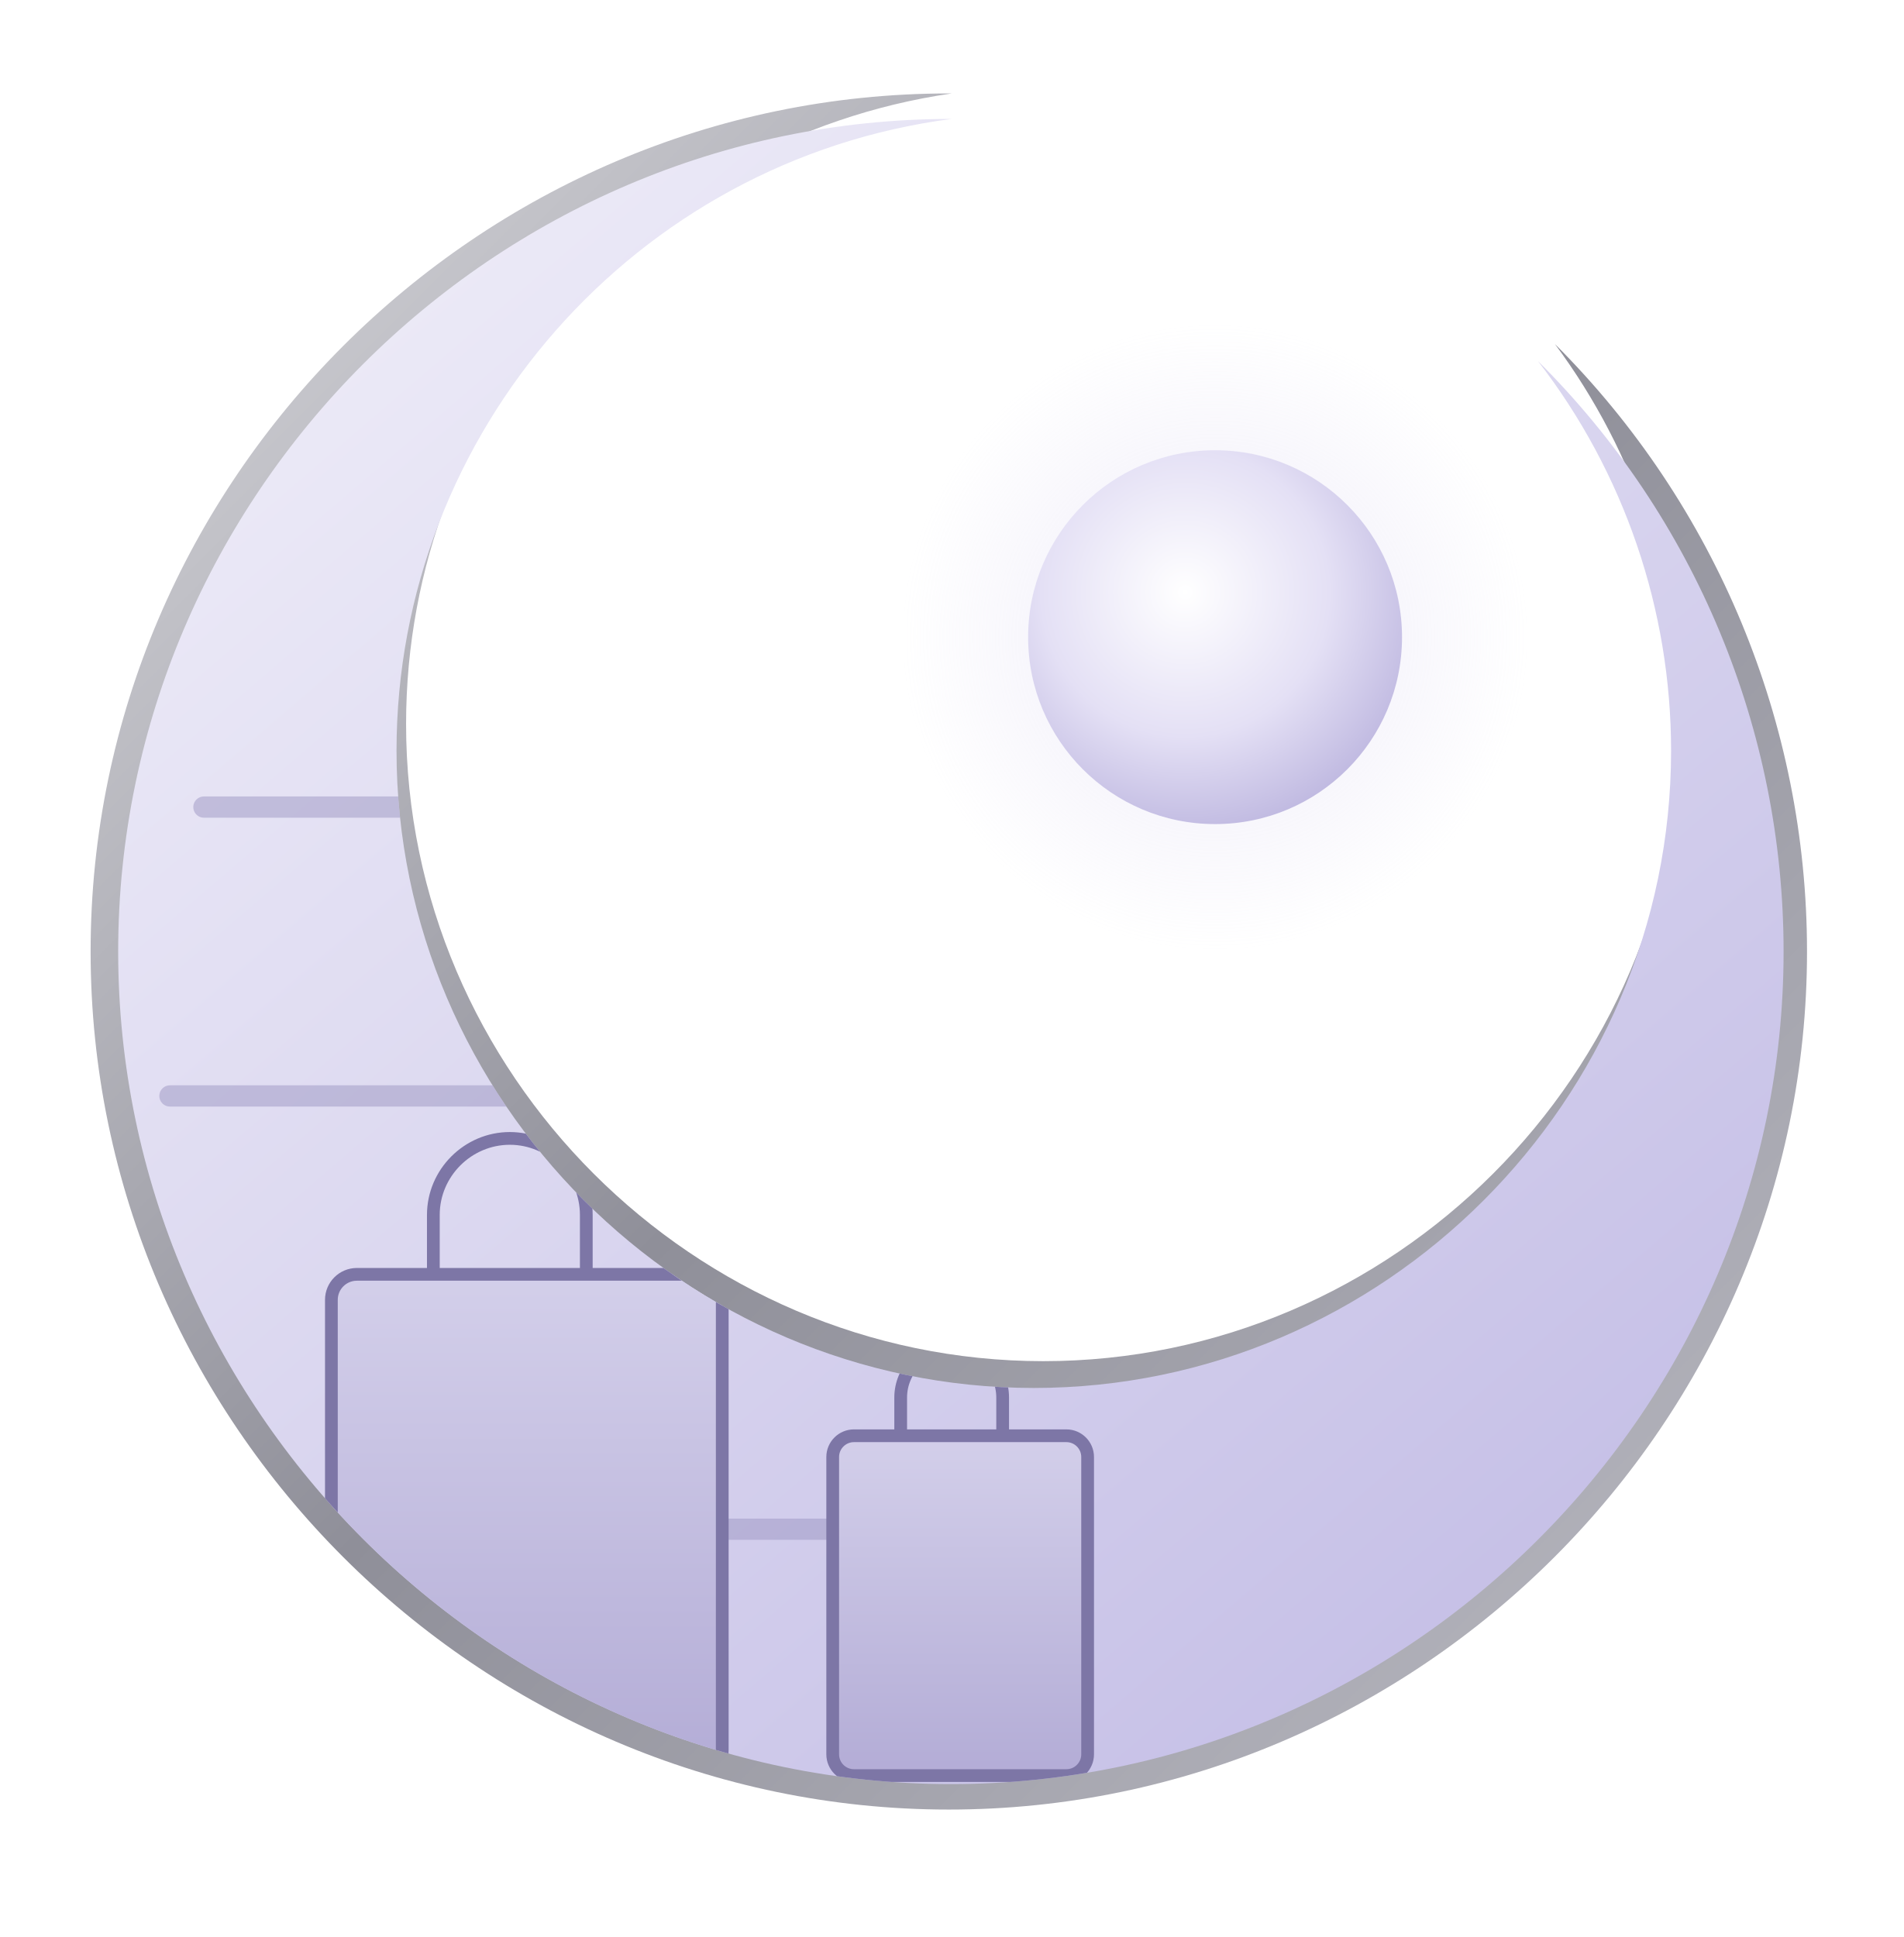
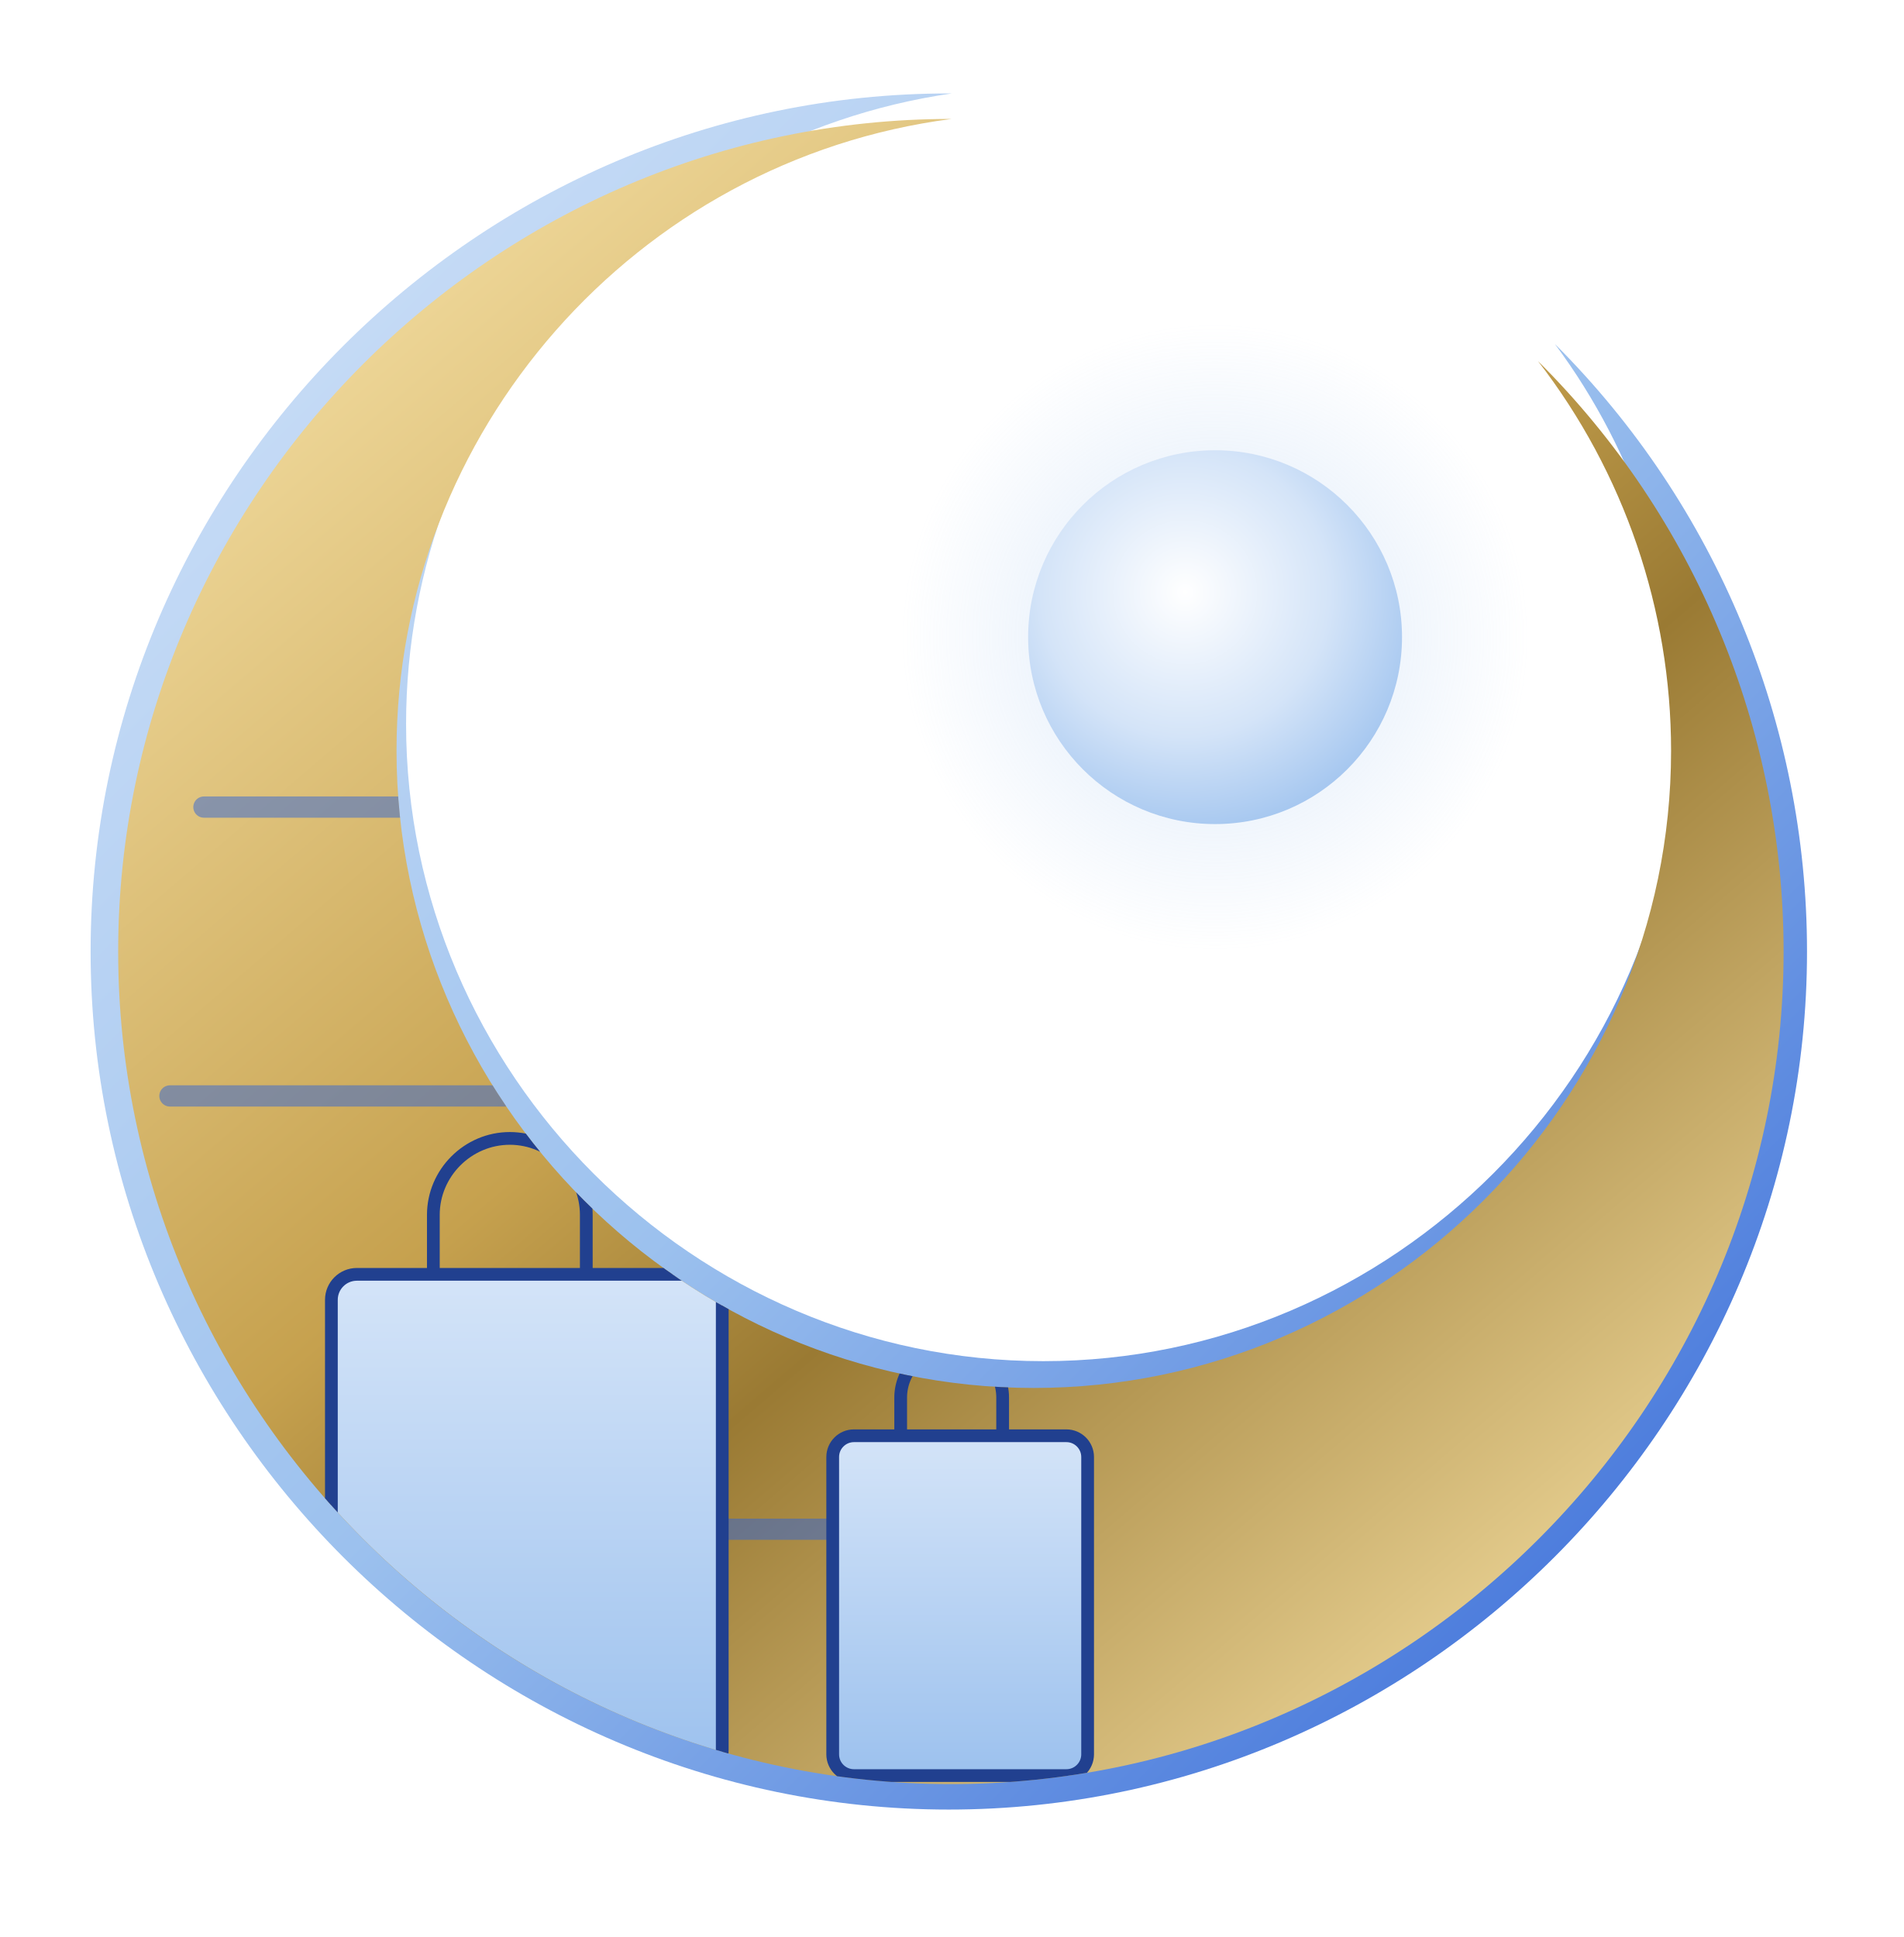
<svg xmlns="http://www.w3.org/2000/svg" width="100%" height="100%" viewBox="0 0 448 456" version="1.1" xml:space="preserve" style="fill-rule:evenodd;clip-rule:evenodd;stroke-linecap:round;">
  <path d="M224,22C223.776,21.999 223.552,21.999 223.328,21.999C112.514,21.999 21.328,113.185 21.328,223.999C21.328,334.813 112.514,425.999 223.328,425.999C334.142,425.999 425.328,334.813 425.328,223.999C425.328,170.366 403.968,118.881 366,81C385.206,106.859 395.582,138.228 395.582,170.439C395.582,252.727 327.869,320.439 245.582,320.439C163.294,320.439 95.582,252.727 95.582,170.439C95.582,96.266 150.598,32.672 224,22Z" style="fill:url(#_Linear1);fill-rule:nonzero;" />
  <path id="crescentPath" d="M224,28C223.938,28 223.877,28 223.815,28C116.293,28 27.815,116.477 27.815,224C27.815,331.522 116.293,420 223.815,420C331.338,420 419.815,331.522 419.815,224C419.815,171.838 398.992,121.775 362,85C382.308,111.267 393.332,143.547 393.332,176.749C393.332,259.037 325.619,326.749 243.332,326.749C161.044,326.749 93.332,259.037 93.332,176.749C93.332,101.732 149.608,37.668 224,28Z" style="fill:url(#_Linear2);fill-rule:nonzero;" />
  <g>
    <clipPath id="_clip3">
      <path d="M224,28C223.938,28 223.877,28 223.815,28C116.293,28 27.815,116.477 27.815,224C27.815,331.522 116.293,420 223.815,420C331.338,420 419.815,331.522 419.815,224C419.815,171.838 398.992,121.775 362,85C382.308,111.267 393.332,143.547 393.332,176.749C393.332,259.037 325.619,326.749 243.332,326.749C161.044,326.749 93.332,259.037 93.332,176.749C93.332,101.732 149.608,37.668 224,28Z" />
    </clipPath>
    <g clip-path="url(#_clip3)">
      <g opacity="0.5">
-         <path d="M48,190L138,190" style="fill:none;fill-rule:nonzero;stroke:rgb(156,149,194);stroke-width:5px;" />
-         <path d="M40,258L150,258" style="fill:none;fill-rule:nonzero;stroke:rgb(156,149,194);stroke-width:5px;" />
-         <path d="M120,360L220,360" style="fill:none;fill-rule:nonzero;stroke:rgb(156,149,194);stroke-width:5px;" />
+         <path d="M48,190L138,190" style="fill:none;fill-rule:nonzero;stroke:rgb(47,99,214);stroke-width:5px;" />
+         <path d="M40,258L150,258" style="fill:none;fill-rule:nonzero;stroke:rgb(47,99,214);stroke-width:5px;" />
+         <path d="M120,360L220,360" style="fill:none;fill-rule:nonzero;stroke:rgb(47,99,214);stroke-width:5px;" />
      </g>
      <g>
-         <path d="M170,306L170,412C170,415.311 167.311,418 164,418L84,418C80.689,418 78,415.311 78,412L78,306C78,302.689 80.689,300 84,300L164,300C167.311,300 170,302.689 170,306Z" style="fill:url(#_Linear4);stroke:rgb(125,118,166);stroke-width:3px;stroke-linecap:butt;" />
-         <path d="M102,300L102,286C102,276.125 110.125,268 120,268C129.875,268 138,276.125 138,286L138,300" style="fill:none;fill-rule:nonzero;stroke:rgb(125,118,166);stroke-width:3px;stroke-linecap:butt;" />
-         <path d="M256,343L256,413C256,415.76 253.76,418 251,418L201,418C198.24,418 196,415.76 196,413L196,343C196,340.24 198.24,338 201,338L251,338C253.76,338 256,340.24 256,343Z" style="fill:url(#_Linear5);stroke:rgb(125,118,166);stroke-width:3px;stroke-linecap:butt;" />
-         <path d="M212,338L212,329C212,322.417 217.417,317 224,317C230.583,317 236,322.417 236,329L236,338" style="fill:none;fill-rule:nonzero;stroke:rgb(125,118,166);stroke-width:3px;stroke-linecap:butt;" />
+         <path d="M170,306L170,412C170,415.311 167.311,418 164,418L84,418C80.689,418 78,415.311 78,412L78,306C78,302.689 80.689,300 84,300L164,300C167.311,300 170,302.689 170,306Z" style="fill:url(#_Linear4);stroke:rgb(33,64,143);stroke-width:3px;stroke-linecap:butt;" />
+         <path d="M102,300L102,286C102,276.125 110.125,268 120,268C129.875,268 138,276.125 138,286L138,300" style="fill:none;fill-rule:nonzero;stroke:rgb(33,64,143);stroke-width:3px;stroke-linecap:butt;" />
+         <path d="M256,343L256,413C256,415.76 253.76,418 251,418L201,418C198.24,418 196,415.76 196,413L196,343C196,340.24 198.24,338 201,338L251,338C253.76,338 256,340.24 256,343Z" style="fill:url(#_Linear5);stroke:rgb(33,64,143);stroke-width:3px;stroke-linecap:butt;" />
+         <path d="M212,338L212,329C212,322.417 217.417,317 224,317C230.583,317 236,322.417 236,329L236,338" style="fill:none;fill-rule:nonzero;stroke:rgb(33,64,143);stroke-width:3px;stroke-linecap:butt;" />
      </g>
    </g>
  </g>
  <circle cx="286" cy="150" r="74" style="fill:url(#_Radial6);" />
  <circle cx="286" cy="150" r="44" style="fill:url(#_Radial7);" />
  <defs>
    <linearGradient id="_Linear1" x1="0" y1="0" x2="1" y2="0" gradientUnits="userSpaceOnUse" gradientTransform="matrix(404,404,-404,404,21.32793,21.99888)">
-       <stop offset="0" style="stop-color:rgb(218,218,222);stop-opacity:1" />
-       <stop offset="0.5" style="stop-color:rgb(143,143,153);stop-opacity:1" />
-       <stop offset="1" style="stop-color:rgb(188,188,196);stop-opacity:1" />
+       <stop offset="0" style="stop-color:rgb(212,228,248);stop-opacity:1" />
+       <stop offset="0.5" style="stop-color:rgb(156,193,238);stop-opacity:1" />
+       <stop offset="1" style="stop-color:rgb(47,99,214);stop-opacity:1" />
    </linearGradient>
    <linearGradient id="_Linear2" x1="0" y1="0" x2="1" y2="0" gradientUnits="userSpaceOnUse" gradientTransform="matrix(274.4,333.2,-333.2,274.4,86.61525,67.19991)">
-       <stop offset="0" style="stop-color:rgb(236,234,247);stop-opacity:1" />
-       <stop offset="1" style="stop-color:rgb(196,190,230);stop-opacity:1" />
+       <stop offset="0" style="stop-color:rgb(239,216,154);stop-opacity:1" />
+       <stop offset="0.42" style="stop-color:rgb(198,161,78);stop-opacity:1" />
+       <stop offset="0.6" style="stop-color:rgb(154,122,51);stop-opacity:1" />
+       <stop offset="1" style="stop-color:rgb(239,216,154);stop-opacity:1" />
    </linearGradient>
    <linearGradient id="_Linear4" x1="0" y1="0" x2="1" y2="0" gradientUnits="userSpaceOnUse" gradientTransform="matrix(0,118,-118,0,78,300)">
-       <stop offset="0" style="stop-color:rgb(211,207,234);stop-opacity:1" />
-       <stop offset="1" style="stop-color:rgb(179,172,214);stop-opacity:1" />
+       <stop offset="0" style="stop-color:rgb(212,228,248);stop-opacity:1" />
+       <stop offset="1" style="stop-color:rgb(156,193,238);stop-opacity:1" />
    </linearGradient>
    <linearGradient id="_Linear5" x1="0" y1="0" x2="1" y2="0" gradientUnits="userSpaceOnUse" gradientTransform="matrix(0,80,-80,0,196,338)">
-       <stop offset="0" style="stop-color:rgb(211,207,234);stop-opacity:1" />
-       <stop offset="1" style="stop-color:rgb(179,172,214);stop-opacity:1" />
+       <stop offset="0" style="stop-color:rgb(212,228,248);stop-opacity:1" />
+       <stop offset="1" style="stop-color:rgb(156,193,238);stop-opacity:1" />
    </linearGradient>
    <radialGradient id="_Radial6" cx="0" cy="0" r="1" gradientUnits="userSpaceOnUse" gradientTransform="matrix(74,0,0,74,286,150)">
      <stop offset="0" style="stop-color:white;stop-opacity:0.5" />
-       <stop offset="0.6" style="stop-color:rgb(207,200,236);stop-opacity:0.15" />
-       <stop offset="1" style="stop-color:rgb(207,200,236);stop-opacity:0" />
+       <stop offset="0.6" style="stop-color:rgb(156,193,238);stop-opacity:0.15" />
+       <stop offset="1" style="stop-color:rgb(156,193,238);stop-opacity:0" />
    </radialGradient>
    <radialGradient id="_Radial7" cx="0" cy="0" r="1" gradientUnits="userSpaceOnUse" gradientTransform="matrix(61.6,0,0,61.6,278.96,139.44)">
      <stop offset="0" style="stop-color:white;stop-opacity:1" />
-       <stop offset="0.55" style="stop-color:rgb(228,224,245);stop-opacity:1" />
-       <stop offset="1" style="stop-color:rgb(185,178,221);stop-opacity:1" />
+       <stop offset="0.55" style="stop-color:rgb(212,228,248);stop-opacity:1" />
+       <stop offset="1" style="stop-color:rgb(156,193,238);stop-opacity:1" />
    </radialGradient>
  </defs>
</svg>
